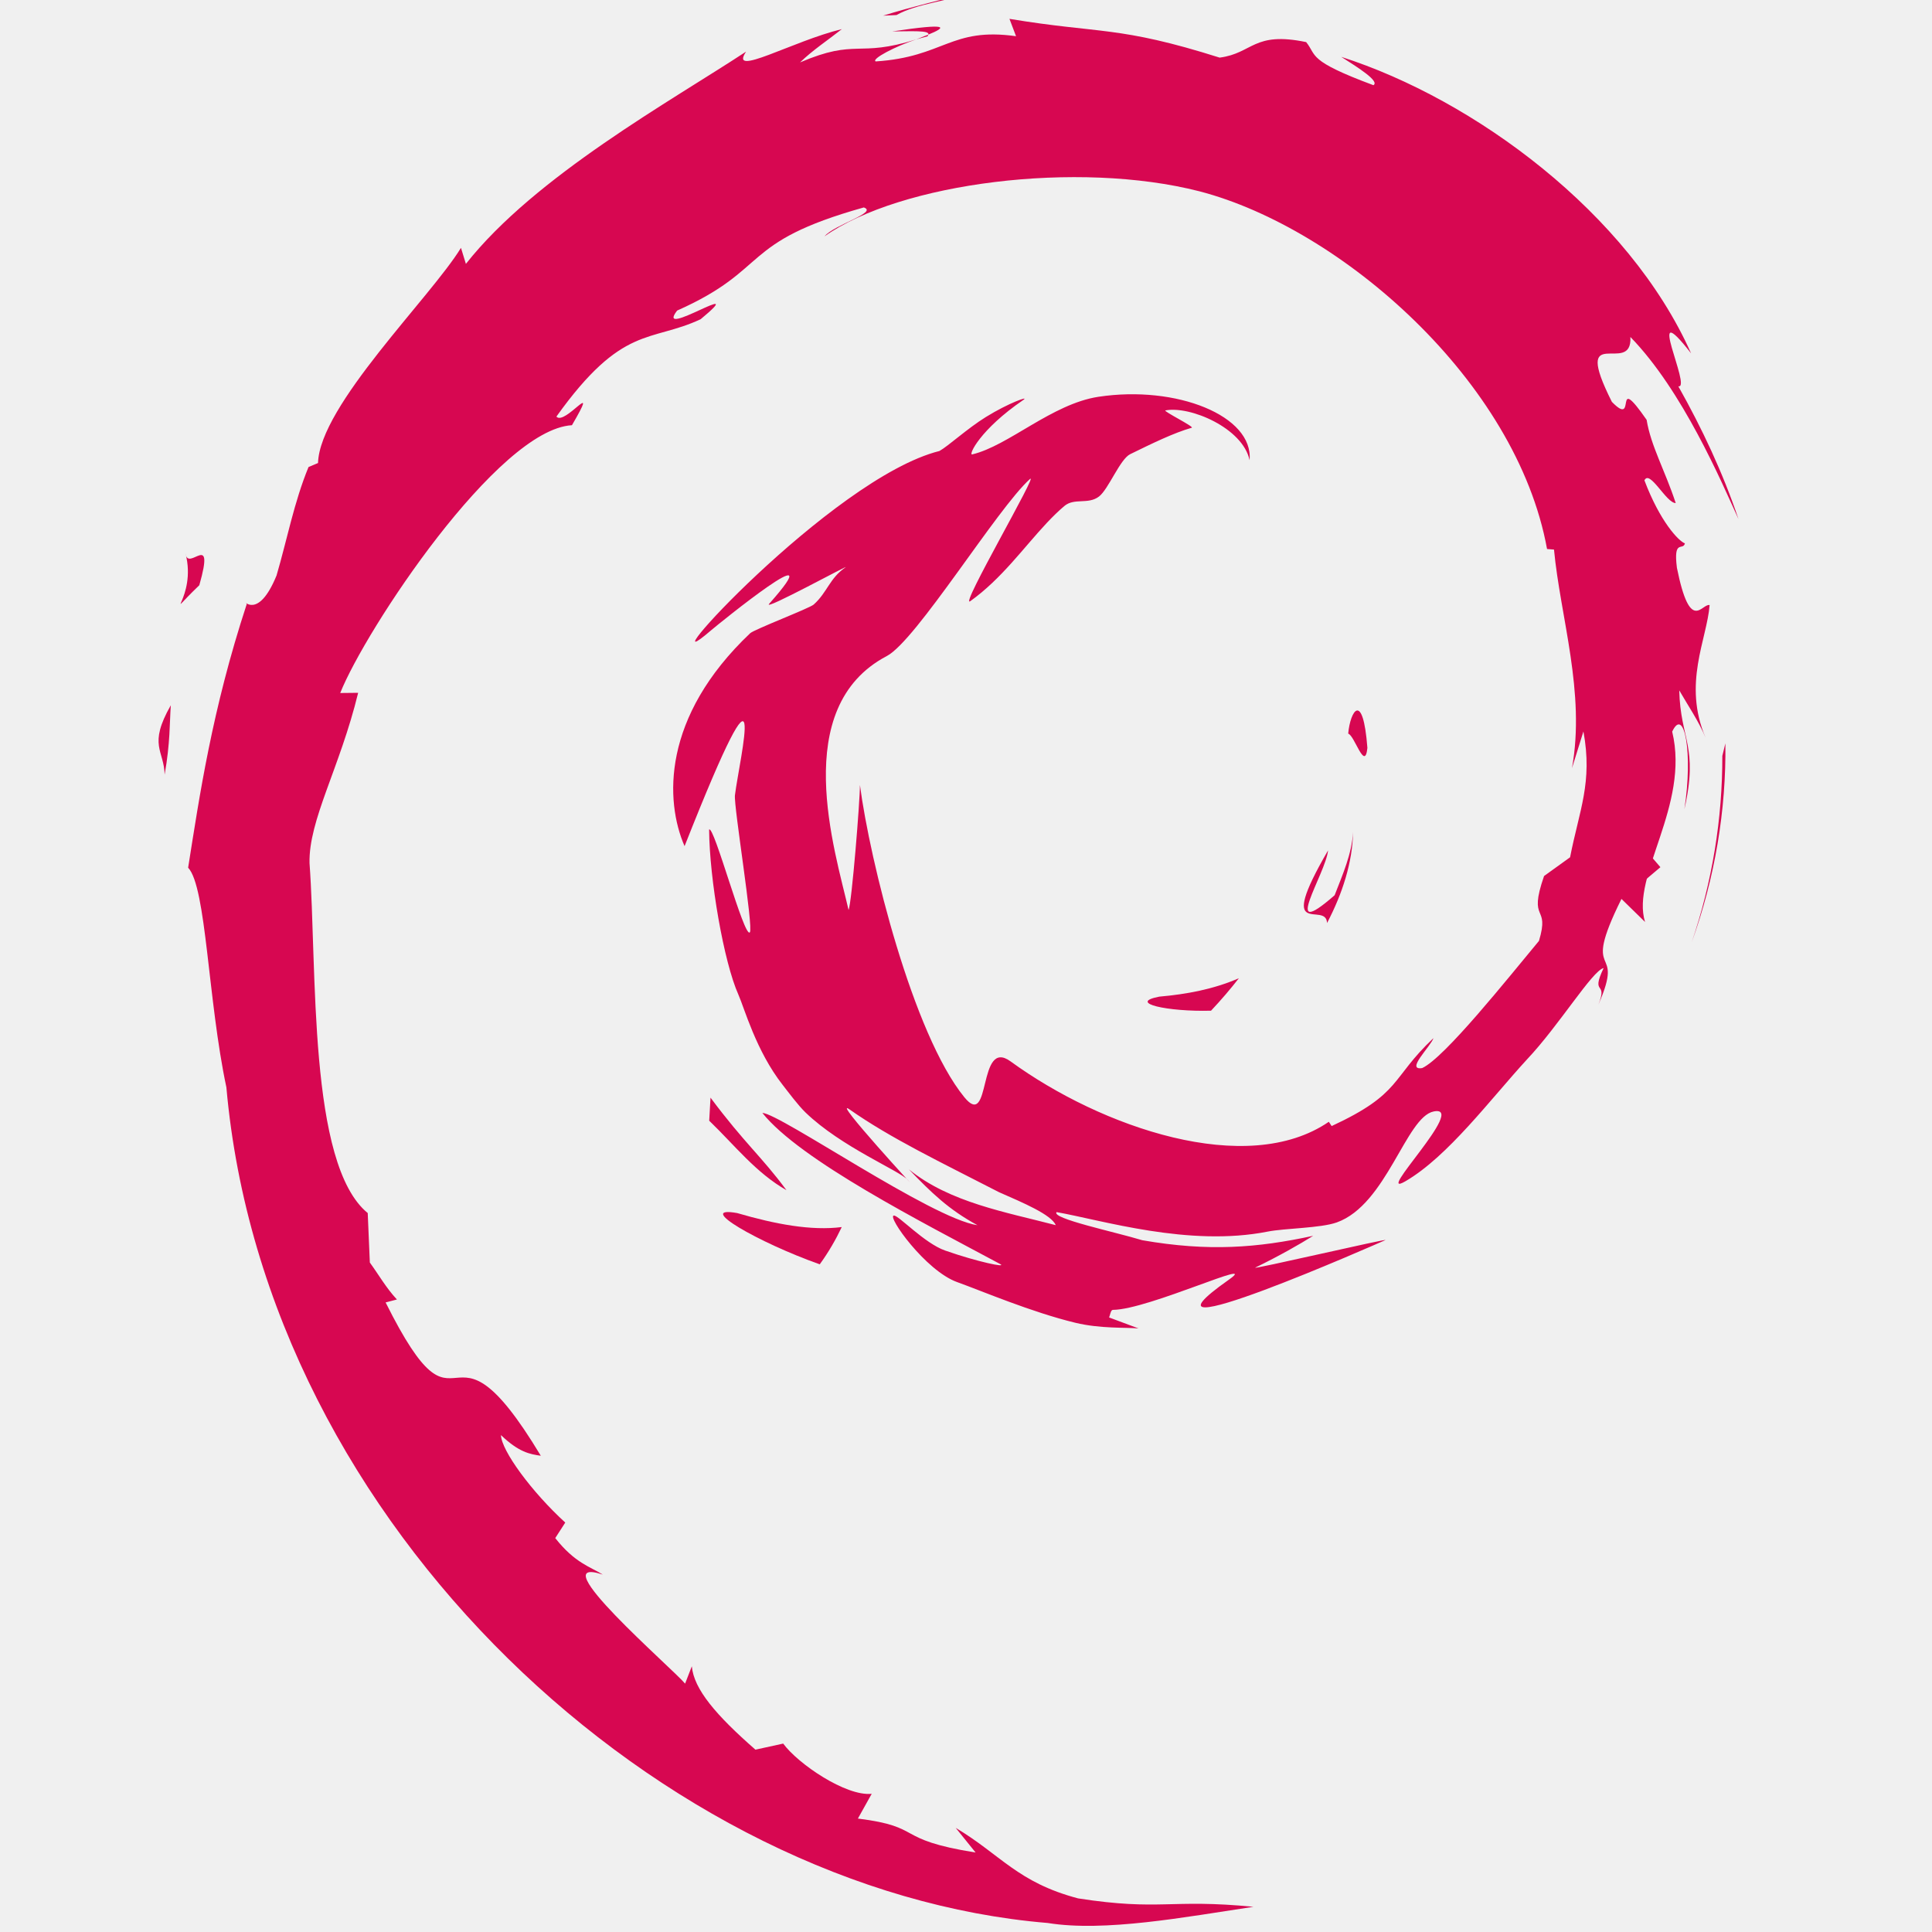
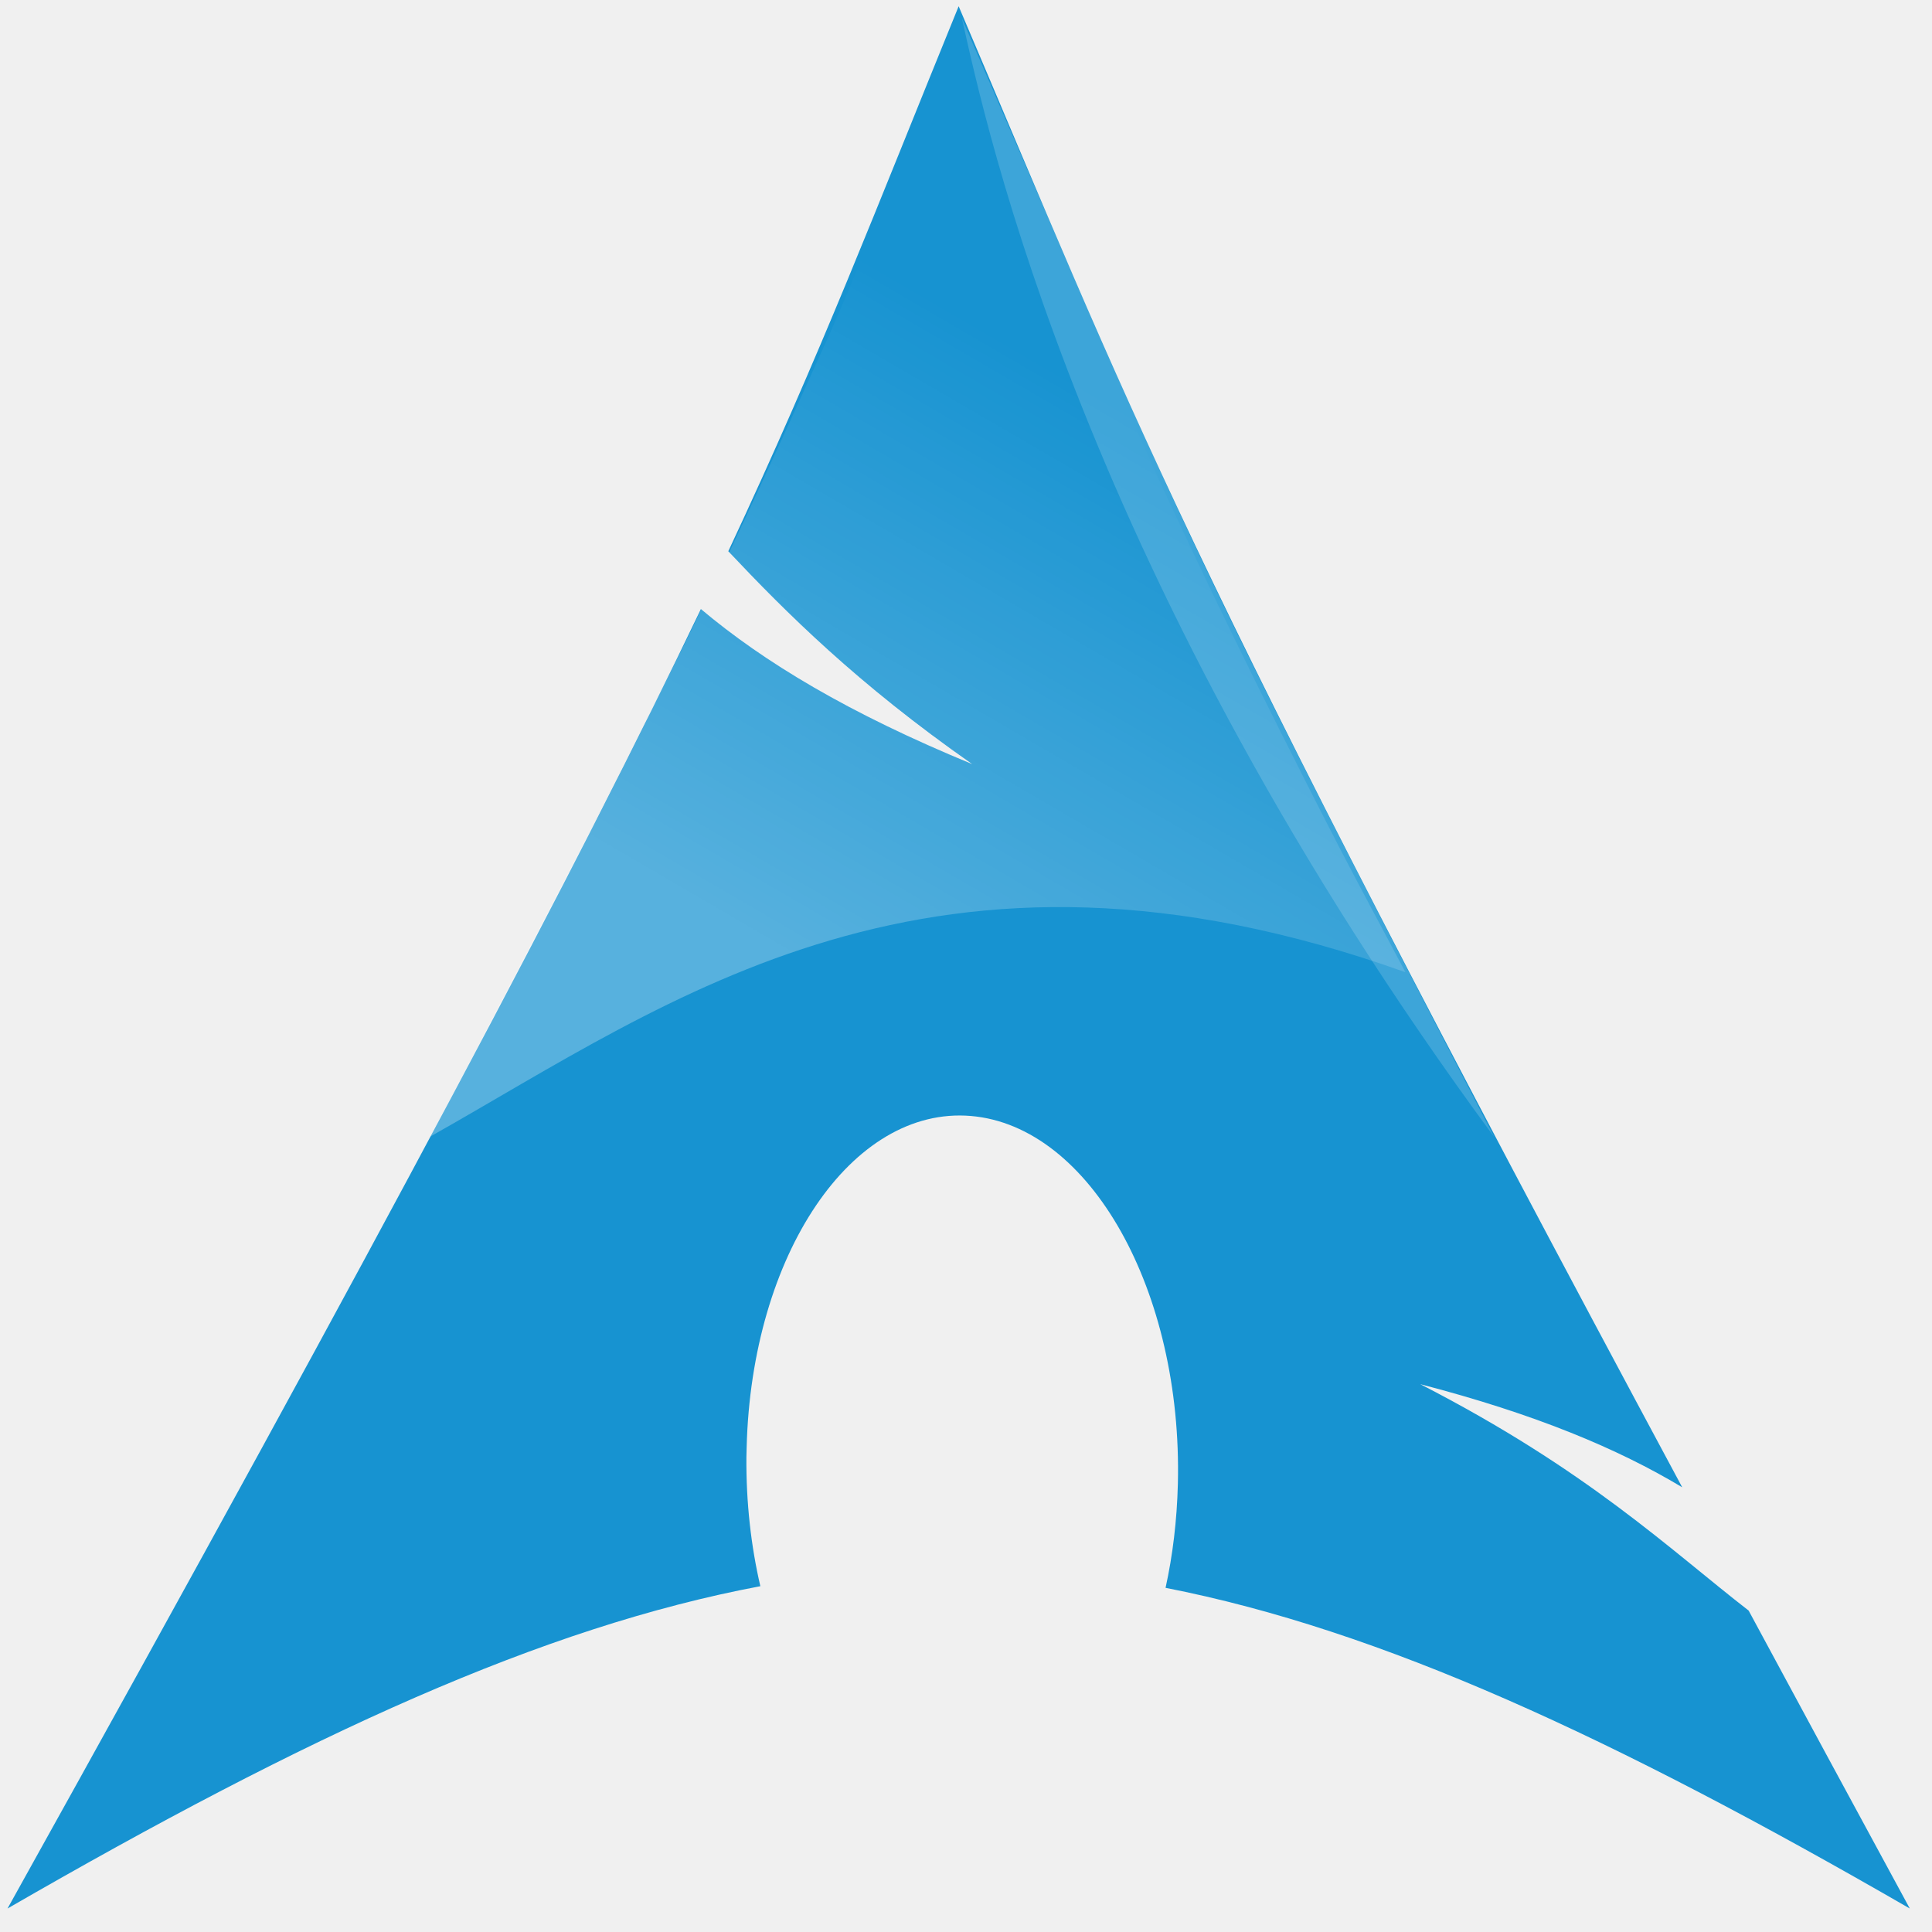
- <svg xmlns="http://www.w3.org/2000/svg" xmlns:xlink="http://www.w3.org/1999/xlink" width="24" height="24" id="svg2" version="1.1" style="display:inline" viewBox="0 0 127.2 127.2">
-   <defs id="defs4">
-     <linearGradient id="linearGradient5648">
-       <stop style="stop-color:#d70751;stop-opacity:1;" offset="0" id="stop5650" />
-       <stop style="stop-color:#d70751;stop-opacity:0;" offset="1" id="stop5652" />
+ <svg xmlns="http://www.w3.org/2000/svg" width="32px" viewBox="0 0 65 65" version="1.1" height="32px">
+   <defs>
+     <linearGradient id="lg" y1="26.924%" x2="28.129%" x1="54.638%" y2="79.519%">
+       <stop stop-color="#fff" stop-opacity="0" offset="0" />
+       <stop stop-color="#fff" stop-opacity=".275" offset="1" />
    </linearGradient>
-     <radialGradient xlink:href="#linearGradient5648" id="radialGradient5654" cx="421.894" cy="952.362" fx="421.894" fy="952.362" r="47.947" gradientTransform="matrix(1,0,0,1.046831,0,-44.6004)" gradientUnits="userSpaceOnUse" />
  </defs>
-   <g id="layer3" style="display:inline" transform="translate(0,-623.201)" />
-   <g id="layer1" transform="translate(0,-1475.563)" style="display:inline">
-     <g id="g3042" transform="matrix(0.889313,-0.7527386,0.7275597,0.8450001,-989.9376,1040.937)">
-       <rect y="972.803" x="437.187" height="0.728" width="2.427" id="rect3032" style="fill:#d70751;fill-opacity:1;stroke:none" />
-       <g transform="matrix(1.042815,0,0,1.045972,-29.07468,-43.7818)" style="fill:#d70751;fill-opacity:1" id="g4021">
-         <g style="fill:#d70751;fill-opacity:1" id="Layer_1" transform="rotate(31.24151,-1375.989,1174.387)">
-           <g style="fill:#d70751;fill-opacity:1" id="g3043">
-             <path id="path3045" d="m 51.986,57.297 c -1.797,0.025 0.34,0.926 2.686,1.287 0.648,-0.506 1.236,-1.018 1.76,-1.516 -1.461,0.358 -2.948,0.366 -4.446,0.229" style="fill:#d70751;fill-opacity:1" />
-             <path id="path3047" d="m 61.631,54.893 c 1.07,-1.477 1.85,-3.094 2.125,-4.766 -0.24,1.192 -0.887,2.221 -1.496,3.307 -3.359,2.115 -0.316,-1.256 -0.002,-2.537 -3.612,4.546 -0.496,2.726 -0.627,3.996" style="fill:#d70751;fill-opacity:1" />
-             <path id="path3049" d="m 65.191,45.629 c 0.217,-3.236 -0.637,-2.213 -0.924,-0.978 0.335,0.174 0.6,2.281 0.924,0.978" style="fill:#d70751;fill-opacity:1" />
-             <path id="path3051" d="m 45.172,1.399 c 0.959,0.172 2.072,0.304 1.916,0.533 1.049,-0.23 1.287,-0.442 -1.916,-0.533" style="fill:#d70751;fill-opacity:1" />
-             <path id="path3053" d="M 47.088,1.932 46.41,2.072 47.041,2.016 47.088,1.932" style="fill:#d70751;fill-opacity:1" />
-             <path id="path3055" d="m 76.992,46.856 c 0.107,2.906 -0.85,4.316 -1.713,6.812 l -1.553,0.776 c -1.271,2.468 0.123,1.567 -0.787,3.53 -1.984,1.764 -6.021,5.52 -7.313,5.863 -0.943,-0.021 0.639,-1.113 0.846,-1.541 -2.656,1.824 -2.131,2.738 -6.193,3.846 L 60.16,65.878 C 55.294,68.167 47.824,63.94 43.441,59.399 41.835,57.734 41.87,63.033 40.662,60.92 38.381,56.933 37.42,46.942 37.482,42.658 37.375,43.467 36.105,49.114 35.883,49.441 35.615,46.042 34.263,37.677 39.951,35.81 41.67,35.246 47.081,28.757 49.076,27.459 49.686,27.063 44.216,33.912 44.89,33.609 c 1.873,-0.927 3.314,-2.437 4.765,-3.572 0.355,-0.277 0.71,-0.532 1.072,-0.751 0.605,-0.365 1.294,0.171 1.947,-0.182 0.569,-0.308 1.428,-1.853 2.017,-2.027 1.301,-0.385 2.517,-0.743 3.533,-0.85 0.17,-0.018 -1.442,-1.214 -1.284,-1.216 1.361,-0.023 4.044,1.737 4.154,3.578 0.565,-2.406 -3.35,-4.871 -7.661,-4.992 -2.569,-0.072 -5.255,1.82 -7.282,1.931 -0.216,0.003 0.618,-1.294 3.193,-2.499 0.397,-0.186 -0.826,0.022 -2.159,0.572 -1.095,0.452 -2.249,1.226 -2.773,1.415 -6.067,0.426 -18.182,10.375 -13.749,7.636 0.462,-0.285 7.502,-4.344 3.341,-0.884 -0.433,0.371 4.843,-1.464 4.402,-1.255 -0.939,0.444 -1.169,1.198 -1.999,1.733 -0.255,0.164 -3.411,0.785 -3.658,0.955 -5.448,3.759 -5.925,8.421 -5.223,11.1 6.502,-11.411 3.649,-4.275 3.123,-2.312 -0.158,0.59 -0.033,7.518 -0.277,7.714 -0.351,0.283 -1.093,-6.297 -1.389,-6.074 -0.373,2.738 -0.25,7.463 0.28,9.395 0.214,0.778 0.508,3.279 1.677,5.414 0.252,0.46 0.674,1.284 1.025,1.76 1.66,2.255 4.608,4.128 4.987,4.724 0.715,1.126 -3.543,-5.421 -2.585,-4.46 1.994,2 4.494,3.799 7.421,6.042 1.225,0.826 2.641,1.751 2.807,2.38 -2.586,-1.211 -5.551,-2.295 -7.498,-4.533 1.033,1.512 1.825,2.606 3.266,3.761 -2.438,-0.826 -9.787,-8.116 -10.738,-8.323 1.669,2.988 7.811,7.641 11.654,10.688 0.376,0.298 -1.19,-0.334 -2.86,-1.285 -1.068,-0.608 -2.241,-2.413 -2.498,-2.44 -0.392,-0.04 1.281,3.36 2.886,4.293 1.27,0.738 3.788,2.4 6.073,3.417 1.317,0.586 2.67,0.742 3.369,0.937 -6.746,-4.04 -5.589,-3.21 -3.845,-2.044 0.79,0.528 1.916,0.871 2.104,1.305 0.284,0.071 0.313,-0.572 0.509,-0.537 1.93,0.338 8.491,-1.488 6.487,-0.515 -6.738,3.273 8.618,-0.601 8.769,-0.64 0.37,-0.095 -7.58,0.33 -7.23,0.227 C 56.427,72.79 57.628,72.345 58.416,72.015 55.303,72.13 52.647,71.863 49.149,70.57 47.68,69.814 44.383,68.464 44.74,68.171 c 2.394,0.894 6.879,3.245 11.253,3.162 0.949,-0.018 2.884,0.336 3.806,0.176 2.835,-0.492 4.564,-5.122 6.101,-5.164 1.954,-0.054 -3.991,4.3 -2.071,3.572 C 66.322,68.972 69.068,66.231 71.352,64.4 c 2.021,-1.574 4.229,-4.252 4.867,-4.289 -0.961,1.445 0.164,0.695 -0.574,1.971 2.014,-3.248 -0.875,-1.322 2.082,-5.609 l 1.092,1.504 c -0.406,-2.696 3.348,-5.97 2.967,-10.234 0.861,-1.304 0.961,1.403 0.047,4.403 1.268,-3.328 0.334,-3.863 0.66,-6.609 0.352,0.923 0.814,1.904 1.051,2.878 -0.826,-3.216 0.848,-5.416 1.262,-7.285 -0.408,-0.181 -1.275,1.422 -1.473,-2.377 0.029,-1.65 0.459,-0.865 0.625,-1.271 -0.324,-0.186 -1.174,-1.451 -1.691,-3.877 0.375,-0.57 1.002,1.478 1.512,1.562 -0.328,-1.929 -0.893,-3.4 -0.916,-4.88 -1.49,-3.114 -0.527,0.415 -1.736,-1.337 -1.586,-4.947 1.316,-1.148 1.512,-3.396 2.404,3.483 3.775,8.881 4.404,11.117 -0.48,-2.726 -1.256,-5.367 -2.203,-7.922 0.73,0.307 -1.176,-5.609 0.949,-1.691 C 83.519,18.706 76.074,10.902 69.225,7.24 70.063,8.007 71.121,8.97 70.741,9.121 67.335,7.093 67.934,6.935 67.446,6.078 64.671,4.949 64.489,6.169 62.651,6.08 57.421,3.306 56.413,3.601 51.6,1.863 l 0.219,1.023 c -3.465,-1.154 -4.037,0.438 -7.782,0.004 -0.228,-0.178 1.2,-0.644 2.375,-0.815 -3.35,0.442 -3.193,-0.66 -6.471,0.122 0.808,-0.567 1.662,-0.942 2.524,-1.424 -2.732,0.166 -6.522,1.59 -5.352,0.295 -4.456,1.988 -12.37,4.779 -16.811,8.943 l -0.14,-0.933 c -2.035,2.443 -8.874,7.296 -9.419,10.46 l -0.544,0.127 c -1.059,1.793 -1.744,3.825 -2.584,5.67 -1.385,2.36 -2.03,0.908 -1.833,1.278 -2.724,5.523 -4.077,10.164 -5.246,13.97 0.833,1.245 0.02,7.495 0.335,12.497 -1.368,24.704 17.338,48.69 37.785,54.228 2.997,1.072 7.454,1.031 11.245,1.141 -4.473,-1.279 -5.051,-0.678 -9.408,-2.197 -3.143,-1.48 -3.832,-3.17 -6.058,-5.102 l 0.881,1.557 c -4.366,-1.545 -2.539,-1.912 -6.091,-3.037 l 0.941,-1.229 C 28.751,98.334 26.418,96.056 25.78,94.795 l -1.548,0.061 c -1.86,-2.295 -2.851,-3.949 -2.779,-5.23 l -0.5,0.891 c -0.567,-0.973 -6.843,-8.607 -3.587,-6.83 -0.605,-0.553 -1.409,-0.9 -2.281,-2.484 l 0.663,-0.758 c -1.567,-2.016 -2.884,-4.6 -2.784,-5.461 0.836,1.129 1.416,1.34 1.99,1.533 -3.957,-9.818 -4.179,-0.541 -7.176,-9.994 L 8.412,66.472 C 7.926,65.74 7.631,64.945 7.24,64.165 l 0.276,-2.75 C 4.667,58.121 6.719,47.409 7.13,41.534 7.415,39.145 9.508,36.602 11.1,32.614 l -0.97,-0.167 c 1.854,-3.234 10.586,-12.988 14.63,-12.486 1.959,-2.461 -0.389,-0.009 -0.772,-0.629 4.303,-4.453 5.656,-3.146 8.56,-3.947 3.132,-1.859 -2.688,0.725 -1.203,-0.709 5.414,-1.383 3.837,-3.144 10.9,-3.846 0.745,0.424 -1.729,0.655 -2.35,1.205 4.511,-2.207 14.275,-1.705 20.617,1.225 7.359,3.439 15.627,13.605 15.953,23.17 l 0.371,0.1 c -0.188,3.802 0.582,8.199 -0.752,12.238 l 0.908,-1.912" style="fill:#d70751;fill-opacity:1" />
-             <path id="path3057" d="m 26.945,58.435 -0.252,1.26 c 1.181,1.604 2.118,3.342 3.626,4.596 -1.085,-2.118 -1.891,-2.993 -3.374,-5.856" style="fill:#d70751;fill-opacity:1" />
-             <path id="path3059" d="m 35.164,59.654 c -0.625,-0.691 -0.995,-1.523 -1.409,-2.352 0.396,1.457 1.207,2.709 1.962,3.982 l -0.553,-1.63" style="fill:#d70751;fill-opacity:1" />
-             <path id="path3061" d="m 84.568,48.916 -0.264,0.662 c -0.484,3.438 -1.529,6.84 -3.131,9.994 1.77,-3.328 2.915,-6.968 3.395,-10.656" style="fill:#d70751;fill-opacity:1" />
-             <path id="path3063" d="M 45.527,0.537 C 46.742,0.092 48.514,0.293 49.803,0 48.123,0.141 46.451,0.225 44.8,0.438 l 0.727,0.099" style="fill:#d70751;fill-opacity:1" />
-             <path id="path3065" d="m 2.872,23.219 c 0.28,2.592 -1.95,3.598 0.494,1.889 1.31,-2.951 -0.512,-0.815 -0.494,-1.889" style="fill:#d70751;fill-opacity:1" />
-             <path id="path3067" d="M 0,35.215 C 0.563,33.487 0.665,32.449 0.88,31.449 -0.676,33.438 0.164,33.862 0,35.215" style="fill:#d70751;fill-opacity:1" />
-             <path style="fill:#d70751;fill-opacity:1" d="m 27.476,65.067 c -2.272,-0.851 0.894,1.828 4.057,3.644 0.572,-0.583 1.064,-1.207 1.482,-1.838 -1.679,-0.087 -3.566,-0.814 -5.539,-1.806" id="path3087" />
-           </g>
-         </g>
-       </g>
-     </g>
-   </g>
+   <path d="m32.253 0.21c-2.849 6.984-4.579 11.559-7.75 18.336 1.944 2.061 4.334 4.453 8.211 7.164-4.168-1.715-7.009-3.432-9.133-5.219-4.059 8.47-10.423 20.531-23.328 43.719 10.14-5.854 18.002-9.466 25.328-10.844-0.314-1.351-0.481-2.819-0.469-4.344l0.008-0.32c0.161-6.498 3.542-11.495 7.547-11.156 4.004 0.339 7.122 5.884 6.961 12.383-0.031 1.224-0.173 2.4-0.414 3.492 7.247 1.418 15.034 5.013 25.039 10.789-1.973-3.632-3.74-6.905-5.422-10.024-2.649-2.053-5.411-4.724-11.047-7.617 3.874 1.007 6.65 2.171 8.812 3.469-17.098-31.835-18.48-36.068-24.343-49.828v-0z" fill="#1793D1" />
+   <path id="path2522" fill-opacity=".166" fill="#fff" d="m50.266 38.249c-13.872-18.827-17.087-34.002-17.902-37.625 7.4 17.067 7.349 17.277 17.902 37.625z" />
+   <path d="m32.378 0.46c-0.36 0.884-0.7 1.747-1.032 2.562-0.364 0.895-0.718 1.756-1.062 2.594s-0.693 1.631-1.031 2.438c-0.339 0.806-0.654 1.604-1 2.406-0.346 0.802-0.726 1.613-1.094 2.437-0.368 0.825-0.752 1.658-1.156 2.532-0.404 0.873-0.828 1.801-1.282 2.75-0.061 0.128-0.124 0.276-0.187 0.406 1.939 2.054 4.33 4.427 8.187 7.125-4.167-1.715-7-3.432-9.125-5.219-0.11 0.226-0.198 0.425-0.312 0.656-0.42 0.871-0.871 1.733-1.344 2.688-0.113 0.224-0.196 0.427-0.312 0.656-0.501 1.004-1.026 2.043-1.594 3.156-0.113 0.22-0.228 0.402-0.344 0.625-0.343 0.667-1.44 2.77-2.562 4.907-0.655 1.248-1.169 2.27-1.907 3.656-0.209 0.398-0.639 1.195-0.75 1.406 8.125-4.573 16.891-11.216 32.813-5.531-0.797-1.51-1.562-2.919-2.25-4.25-0.688-1.332-1.312-2.571-1.906-3.75s-1.143-2.291-1.657-3.344c-0.513-1.053-0.989-2.047-1.437-3s-0.885-1.87-1.281-2.75c-0.397-0.879-0.766-1.73-1.125-2.562-0.359-0.833-0.695-1.658-1.032-2.469-0.336-0.811-0.672-1.59-1-2.406-0.142-0.355-0.263-0.734-0.406-1.094-0.888-2.085-1.759-4.152-2.812-6.625v0z" fill="url(#lg)" />
</svg>
